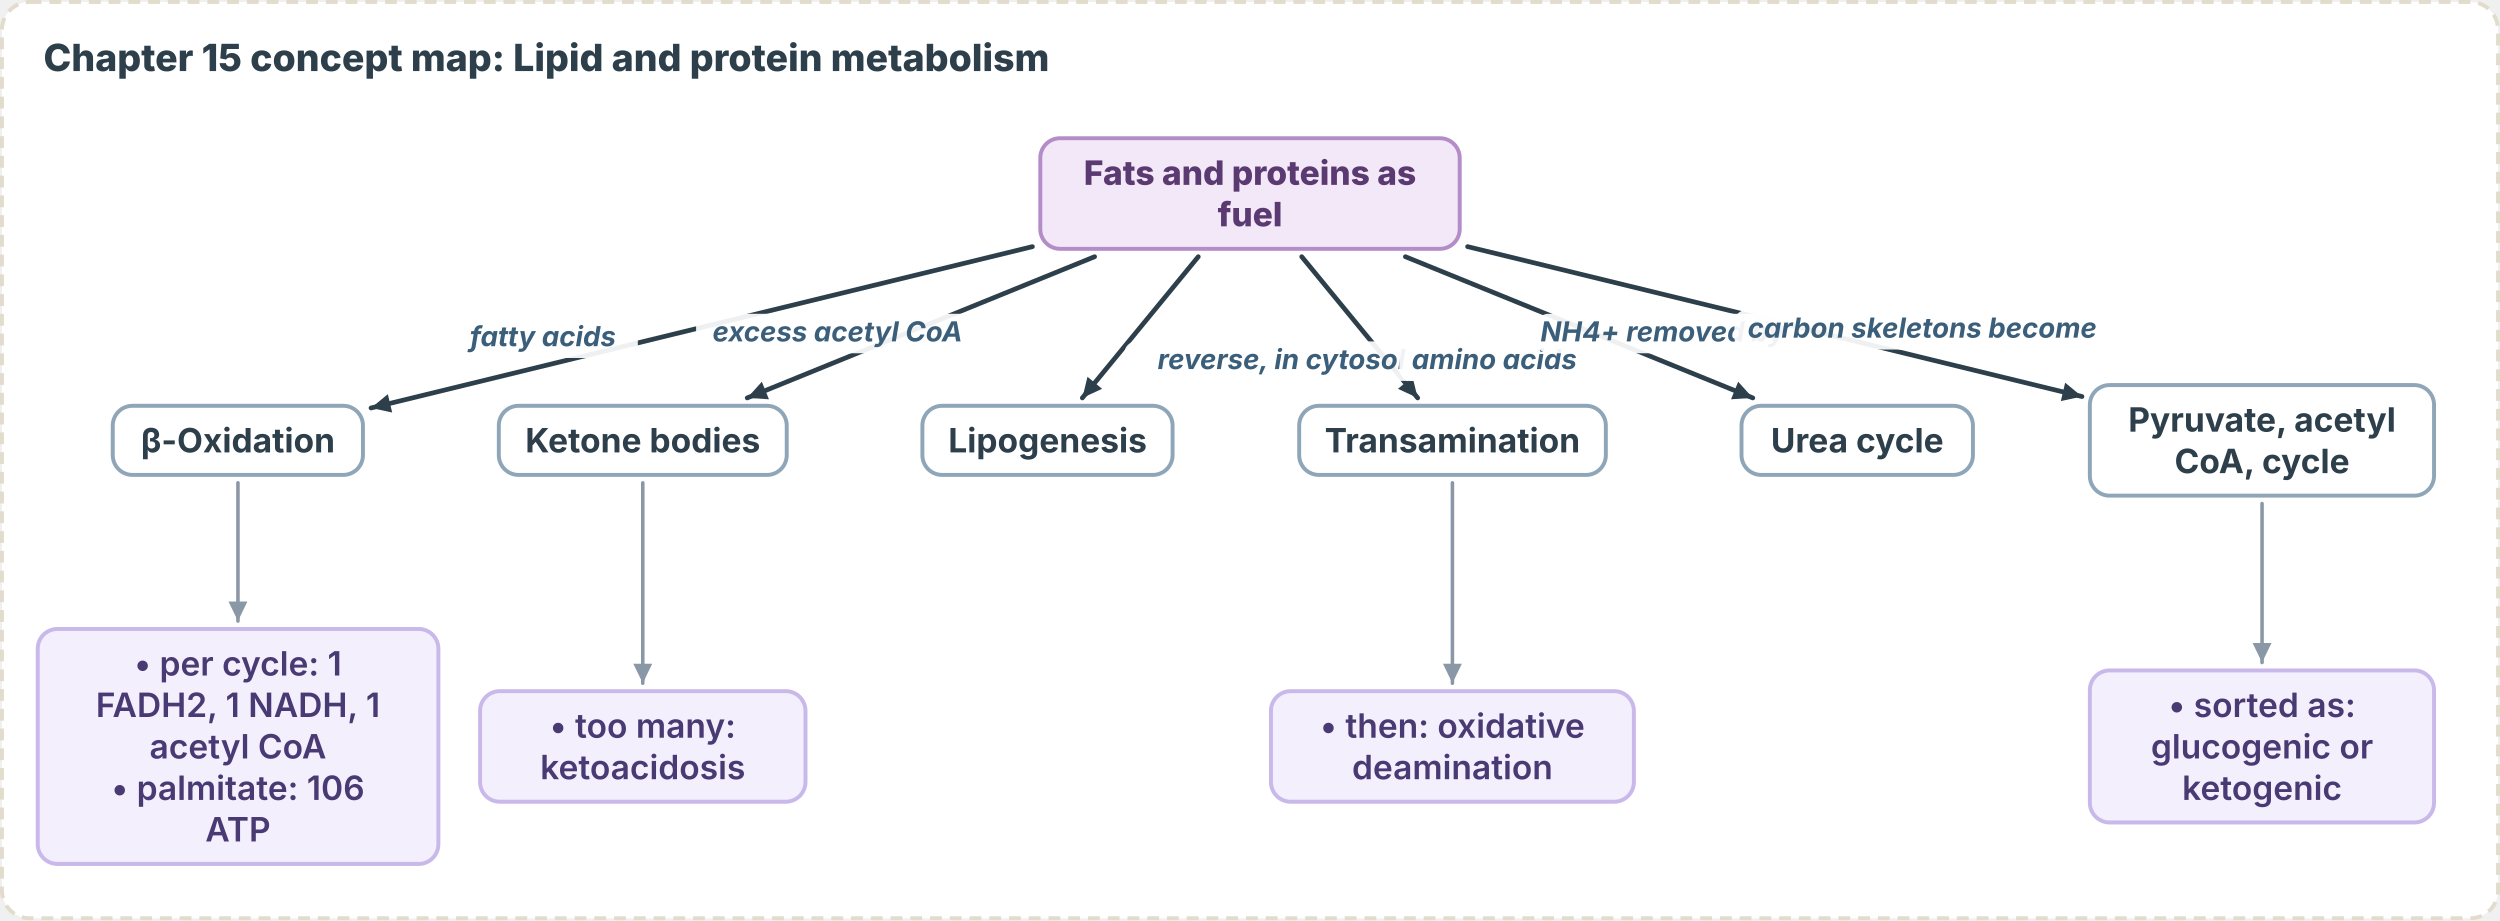
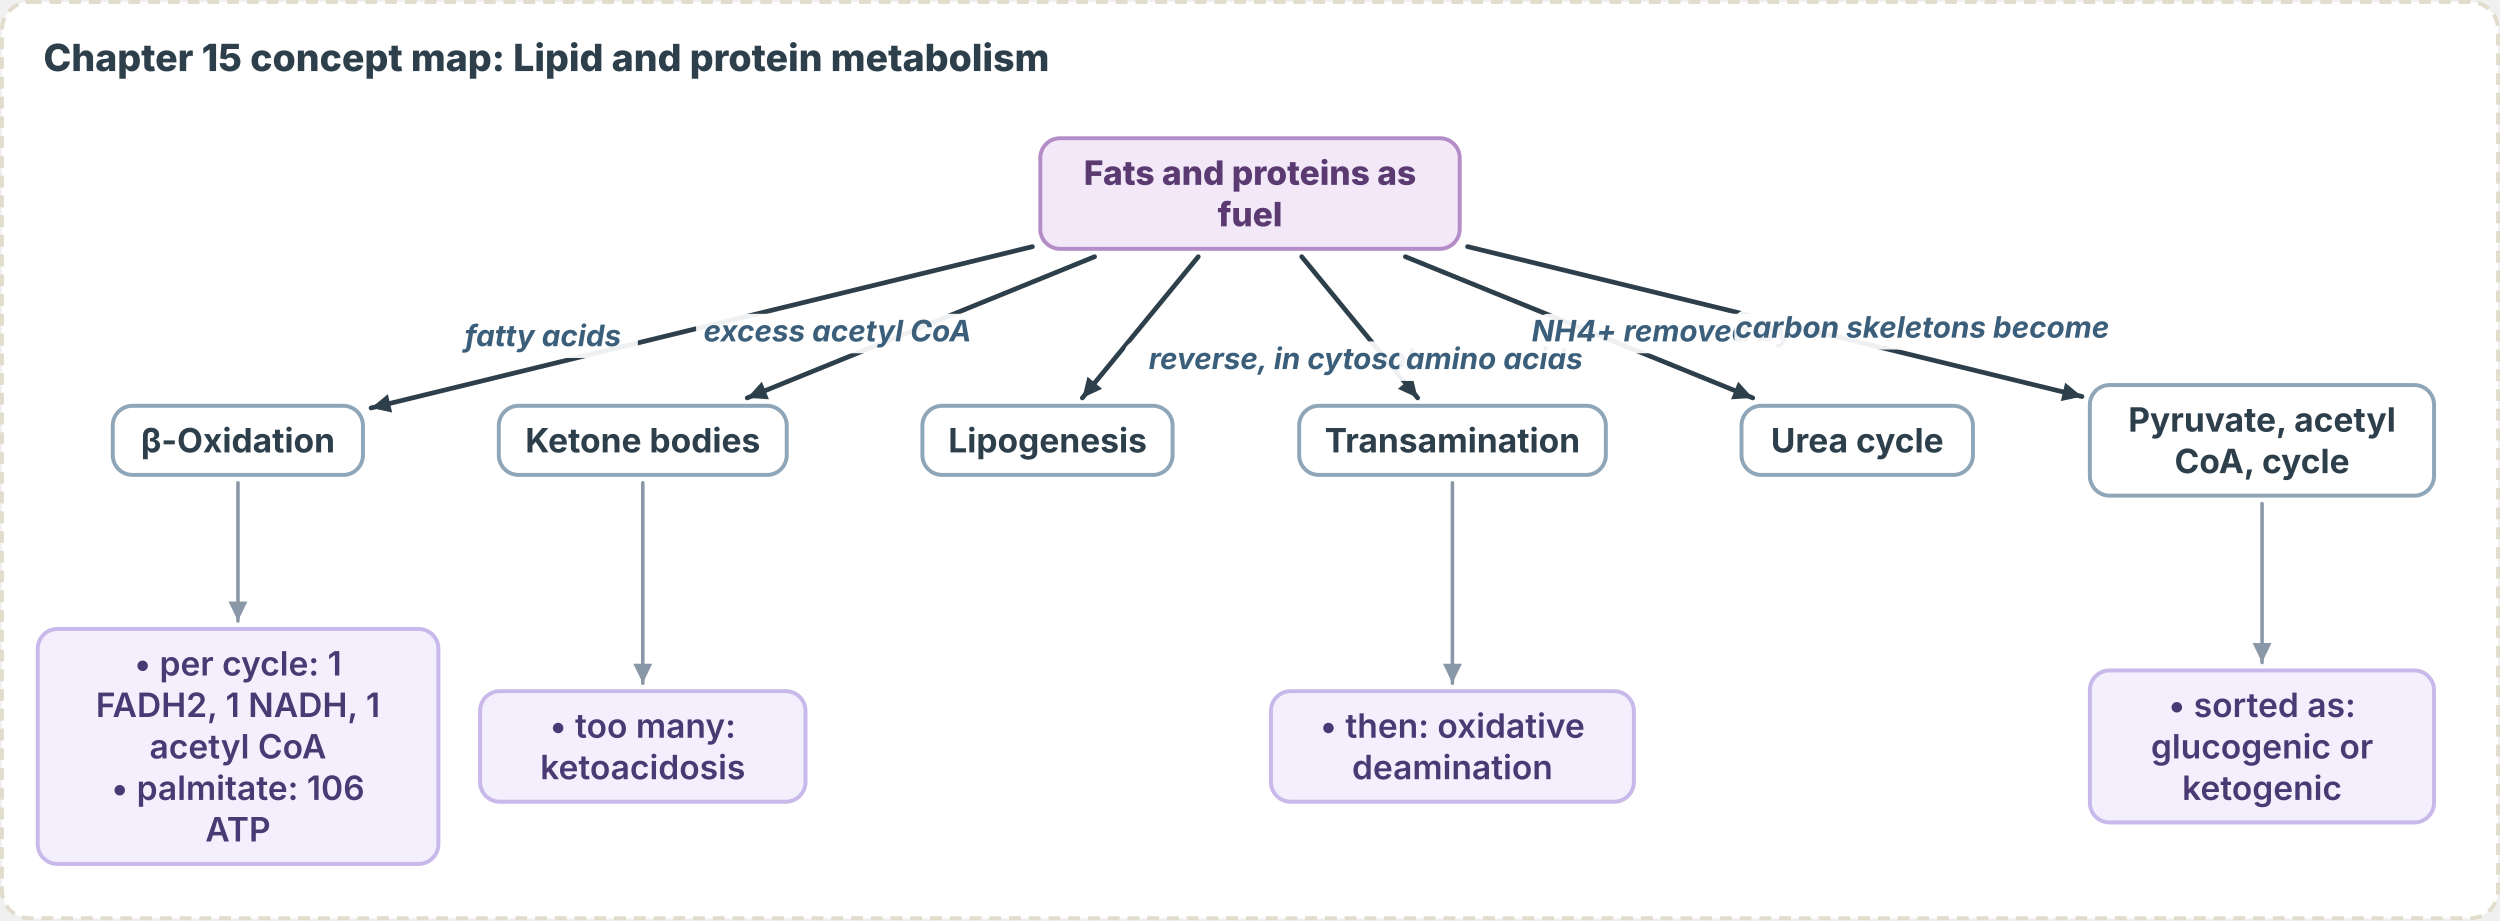
<svg xmlns="http://www.w3.org/2000/svg" viewBox="0 0 1266 466" width="1266" height="466" style="max-width:100%;height:auto;display:block;margin:0 auto" role="img" aria-label="Concept map for Chapter 15, Lipid and protein metabolism. Fats and proteins as fuel fatty acids β-Oxidation (per cycle: 1 FADH2, 1 NADH, 1 acetyl CoA; palmitate: 106 ATP). Fats and proteins as fuel excess acetyl CoA Ketone bodies (too many: ketoacidosis). Fats and proteins as fuel reverse, in cytosol Lipogenesis. Fats and proteins as fuel amino acids Transamination (then: oxidative deamination). Fats and proteins as fuel NH4+ removed by Urea cycle. Fats and proteins as fuel carbon skeletons become Pyruvate, acetyl CoA, cycle (sorted as: glucogenic or ketogenic).">
  <rect x="1" y="1" width="1264" height="464" rx="14" fill="#ffffff" stroke="#e2dccd" stroke-width="2" stroke-dasharray="6 4" />
  <text x="22" y="36" font-size="19" font-weight="800" fill="#2d3f4b" font-family="Nunito,Inter,Helvetica,Arial,sans-serif">Chapter 15 concept map: Lipid and protein metabolism</text>
  <path d="M522.8 124.9 L187.9 206.6" fill="none" stroke="#2d3f4b" stroke-width="2.4" stroke-linecap="round" stroke-linejoin="round" />
  <path d="M187.9 206.6 L196.4 199.6 L198.6 208.9 Z" fill="#2d3f4b" />
  <path d="M120.5 244.5 L120.5 314.5" fill="none" stroke="#8a97a6" stroke-width="1.8" stroke-linecap="round" stroke-linejoin="round" />
  <path d="M120.5 314.5 L115.7 304.6 L125.3 304.6 Z" fill="#8a97a6" />
  <path d="M554.3 130.0 L378.4 201.5" fill="none" stroke="#2d3f4b" stroke-width="2.4" stroke-linecap="round" stroke-linejoin="round" />
  <path d="M378.4 201.5 L385.8 193.3 L389.4 202.2 Z" fill="#2d3f4b" />
  <path d="M325.5 244.5 L325.5 346.0" fill="none" stroke="#8a97a6" stroke-width="1.8" stroke-linecap="round" stroke-linejoin="round" />
  <path d="M325.5 346.0 L320.7 336.1 L330.3 336.1 Z" fill="#8a97a6" />
  <path d="M606.8 130.0 L548.1 201.5" fill="none" stroke="#2d3f4b" stroke-width="2.4" stroke-linecap="round" stroke-linejoin="round" />
  <path d="M548.1 201.5 L550.7 190.8 L558.1 196.9 Z" fill="#2d3f4b" />
  <path d="M659.2 130.0 L717.9 201.5" fill="none" stroke="#2d3f4b" stroke-width="2.4" stroke-linecap="round" stroke-linejoin="round" />
  <path d="M717.9 201.5 L707.9 196.9 L715.3 190.8 Z" fill="#2d3f4b" />
  <path d="M735.5 244.5 L735.5 346.0" fill="none" stroke="#8a97a6" stroke-width="1.8" stroke-linecap="round" stroke-linejoin="round" />
  <path d="M735.5 346.0 L730.7 336.1 L740.3 336.1 Z" fill="#8a97a6" />
  <path d="M711.7 130.0 L887.6 201.5" fill="none" stroke="#2d3f4b" stroke-width="2.4" stroke-linecap="round" stroke-linejoin="round" />
  <path d="M887.6 201.5 L876.6 202.2 L880.2 193.3 Z" fill="#2d3f4b" />
  <path d="M743.2 124.9 L1054.3 200.8" fill="none" stroke="#2d3f4b" stroke-width="2.4" stroke-linecap="round" stroke-linejoin="round" />
  <path d="M1054.3 200.8 L1043.6 203.1 L1045.8 193.8 Z" fill="#2d3f4b" />
  <path d="M1145.5 255.0 L1145.5 335.5" fill="none" stroke="#8a97a6" stroke-width="1.8" stroke-linecap="round" stroke-linejoin="round" />
  <path d="M1145.5 335.5 L1140.7 325.6 L1150.3 325.6 Z" fill="#8a97a6" />
  <rect x="526.8" y="70.0" width="212.4" height="56.0" rx="10" fill="#f2e8f7" stroke="#b48cc8" stroke-width="2" />
  <text x="633.0" y="93.6" text-anchor="middle" font-size="17" font-weight="800" fill="#5b3a72" font-family="Nunito,Inter,Helvetica,Arial,sans-serif">Fats and proteins as</text>
  <text x="633.0" y="114.6" text-anchor="middle" font-size="17" font-weight="800" fill="#5b3a72" font-family="Nunito,Inter,Helvetica,Arial,sans-serif">fuel</text>
  <rect x="57.1" y="205.5" width="126.7" height="35.0" rx="10" fill="#ffffff" stroke="#8fa6b8" stroke-width="2" />
  <text x="120.5" y="229.1" text-anchor="middle" font-size="17" font-weight="700" fill="#2d3f4b" font-family="Nunito,Inter,Helvetica,Arial,sans-serif">β-Oxidation</text>
  <rect x="19.1" y="318.5" width="202.9" height="119.0" rx="10" fill="#f3effd" stroke="#c9b8ea" stroke-width="2" />
  <text x="120.5" y="342.1" text-anchor="middle" font-size="17" font-weight="600" fill="#4a3a73" font-family="Nunito,Inter,Helvetica,Arial,sans-serif">• per cycle: 1</text>
  <text x="120.5" y="363.1" text-anchor="middle" font-size="17" font-weight="600" fill="#4a3a73" font-family="Nunito,Inter,Helvetica,Arial,sans-serif">   FADH2, 1 NADH, 1</text>
  <text x="120.5" y="384.1" text-anchor="middle" font-size="17" font-weight="600" fill="#4a3a73" font-family="Nunito,Inter,Helvetica,Arial,sans-serif">   acetyl CoA</text>
  <text x="120.5" y="405.1" text-anchor="middle" font-size="17" font-weight="600" fill="#4a3a73" font-family="Nunito,Inter,Helvetica,Arial,sans-serif">• palmitate: 106</text>
  <text x="120.5" y="426.1" text-anchor="middle" font-size="17" font-weight="600" fill="#4a3a73" font-family="Nunito,Inter,Helvetica,Arial,sans-serif">   ATP</text>
  <rect x="252.6" y="205.5" width="145.8" height="35.0" rx="10" fill="#ffffff" stroke="#8fa6b8" stroke-width="2" />
  <text x="325.5" y="229.1" text-anchor="middle" font-size="17" font-weight="700" fill="#2d3f4b" font-family="Nunito,Inter,Helvetica,Arial,sans-serif">Ketone bodies</text>
  <rect x="243.1" y="350.0" width="164.8" height="56.0" rx="10" fill="#f3effd" stroke="#c9b8ea" stroke-width="2" />
  <text x="325.5" y="373.6" text-anchor="middle" font-size="17" font-weight="600" fill="#4a3a73" font-family="Nunito,Inter,Helvetica,Arial,sans-serif">• too many:</text>
  <text x="325.5" y="394.6" text-anchor="middle" font-size="17" font-weight="600" fill="#4a3a73" font-family="Nunito,Inter,Helvetica,Arial,sans-serif">   ketoacidosis</text>
  <rect x="467.1" y="205.5" width="126.7" height="35.0" rx="10" fill="#ffffff" stroke="#8fa6b8" stroke-width="2" />
  <text x="530.5" y="229.1" text-anchor="middle" font-size="17" font-weight="700" fill="#2d3f4b" font-family="Nunito,Inter,Helvetica,Arial,sans-serif">Lipogenesis</text>
  <rect x="657.9" y="205.5" width="155.3" height="35.0" rx="10" fill="#ffffff" stroke="#8fa6b8" stroke-width="2" />
  <text x="735.5" y="229.1" text-anchor="middle" font-size="17" font-weight="700" fill="#2d3f4b" font-family="Nunito,Inter,Helvetica,Arial,sans-serif">Transamination</text>
  <rect x="643.6" y="350.0" width="183.8" height="56.0" rx="10" fill="#f3effd" stroke="#c9b8ea" stroke-width="2" />
  <text x="735.5" y="373.6" text-anchor="middle" font-size="17" font-weight="600" fill="#4a3a73" font-family="Nunito,Inter,Helvetica,Arial,sans-serif">• then: oxidative</text>
  <text x="735.5" y="394.6" text-anchor="middle" font-size="17" font-weight="600" fill="#4a3a73" font-family="Nunito,Inter,Helvetica,Arial,sans-serif">   deamination</text>
  <rect x="881.9" y="205.5" width="117.2" height="35.0" rx="10" fill="#ffffff" stroke="#8fa6b8" stroke-width="2" />
  <text x="940.5" y="229.1" text-anchor="middle" font-size="17" font-weight="700" fill="#2d3f4b" font-family="Nunito,Inter,Helvetica,Arial,sans-serif">Urea cycle</text>
  <rect x="1058.3" y="195.0" width="174.3" height="56.0" rx="10" fill="#ffffff" stroke="#8fa6b8" stroke-width="2" />
  <text x="1145.5" y="218.6" text-anchor="middle" font-size="17" font-weight="700" fill="#2d3f4b" font-family="Nunito,Inter,Helvetica,Arial,sans-serif">Pyruvate, acetyl</text>
  <text x="1145.5" y="239.6" text-anchor="middle" font-size="17" font-weight="700" fill="#2d3f4b" font-family="Nunito,Inter,Helvetica,Arial,sans-serif">CoA, cycle</text>
  <rect x="1058.3" y="339.5" width="174.3" height="77.0" rx="10" fill="#f3effd" stroke="#c9b8ea" stroke-width="2" />
  <text x="1145.5" y="363.1" text-anchor="middle" font-size="17" font-weight="600" fill="#4a3a73" font-family="Nunito,Inter,Helvetica,Arial,sans-serif">• sorted as:</text>
  <text x="1145.5" y="384.1" text-anchor="middle" font-size="17" font-weight="600" fill="#4a3a73" font-family="Nunito,Inter,Helvetica,Arial,sans-serif">   glucogenic or</text>
  <text x="1145.5" y="405.1" text-anchor="middle" font-size="17" font-weight="600" fill="#4a3a73" font-family="Nunito,Inter,Helvetica,Arial,sans-serif">   ketogenic</text>
  <rect x="226.8" y="161.3" width="96.2" height="20.0" rx="6" fill="#ffffff" fill-opacity="0.92" />
-   <text x="274.9" y="175.3" text-anchor="middle" font-size="14" font-weight="700" font-style="italic" fill="#3b5f7a" font-family="Nunito,Inter,Helvetica,Arial,sans-serif">fatty acids</text>
+   <text x="274.9" y="175.3" text-anchor="middle" font-size="15" font-weight="700" font-style="italic" fill="#3b5f7a" font-family="Nunito,Inter,Helvetica,Arial,sans-serif">fatty acids</text>
  <rect x="352.5" y="158.9" width="143.3" height="20.0" rx="6" fill="#ffffff" fill-opacity="0.92" />
-   <text x="424.1" y="172.9" text-anchor="middle" font-size="14" font-weight="700" font-style="italic" fill="#3b5f7a" font-family="Nunito,Inter,Helvetica,Arial,sans-serif">excess acetyl CoA</text>
+   <text x="424.1" y="172.9" text-anchor="middle" font-size="15" font-weight="700" font-style="italic" fill="#3b5f7a" font-family="Nunito,Inter,Helvetica,Arial,sans-serif">excess acetyl CoA</text>
  <rect x="569.4" y="172.9" width="159.0" height="20.0" rx="6" fill="#ffffff" fill-opacity="0.92" />
-   <text x="648.9" y="186.9" text-anchor="middle" font-size="14" font-weight="700" font-style="italic" fill="#3b5f7a" font-family="Nunito,Inter,Helvetica,Arial,sans-serif">reverse, in cytosol</text>
+   <text x="648.9" y="186.9" text-anchor="middle" font-size="15" font-weight="700" font-style="italic" fill="#3b5f7a" font-family="Nunito,Inter,Helvetica,Arial,sans-serif">reverse, in cytosol</text>
  <rect x="708.6" y="172.9" width="96.2" height="20.0" rx="6" fill="#ffffff" fill-opacity="0.92" />
-   <text x="756.7" y="186.9" text-anchor="middle" font-size="14" font-weight="700" font-style="italic" fill="#3b5f7a" font-family="Nunito,Inter,Helvetica,Arial,sans-serif">amino acids</text>
+   <text x="756.7" y="186.9" text-anchor="middle" font-size="15" font-weight="700" font-style="italic" fill="#3b5f7a" font-family="Nunito,Inter,Helvetica,Arial,sans-serif">amino acids</text>
  <rect x="778.1" y="158.9" width="127.6" height="20.0" rx="6" fill="#ffffff" fill-opacity="0.92" />
-   <text x="841.9" y="172.9" text-anchor="middle" font-size="14" font-weight="700" font-style="italic" fill="#3b5f7a" font-family="Nunito,Inter,Helvetica,Arial,sans-serif">NH4+ removed by</text>
+   <text x="841.9" y="172.9" text-anchor="middle" font-size="15" font-weight="700" font-style="italic" fill="#3b5f7a" font-family="Nunito,Inter,Helvetica,Arial,sans-serif">NH4+ removed by</text>
  <rect x="878.3" y="157.0" width="190.3" height="20.0" rx="6" fill="#ffffff" fill-opacity="0.92" />
-   <text x="973.4" y="171.0" text-anchor="middle" font-size="14" font-weight="700" font-style="italic" fill="#3b5f7a" font-family="Nunito,Inter,Helvetica,Arial,sans-serif">carbon skeletons become</text>
+   <text x="973.4" y="171.0" text-anchor="middle" font-size="15" font-weight="700" font-style="italic" fill="#3b5f7a" font-family="Nunito,Inter,Helvetica,Arial,sans-serif">carbon skeletons become</text>
</svg>
